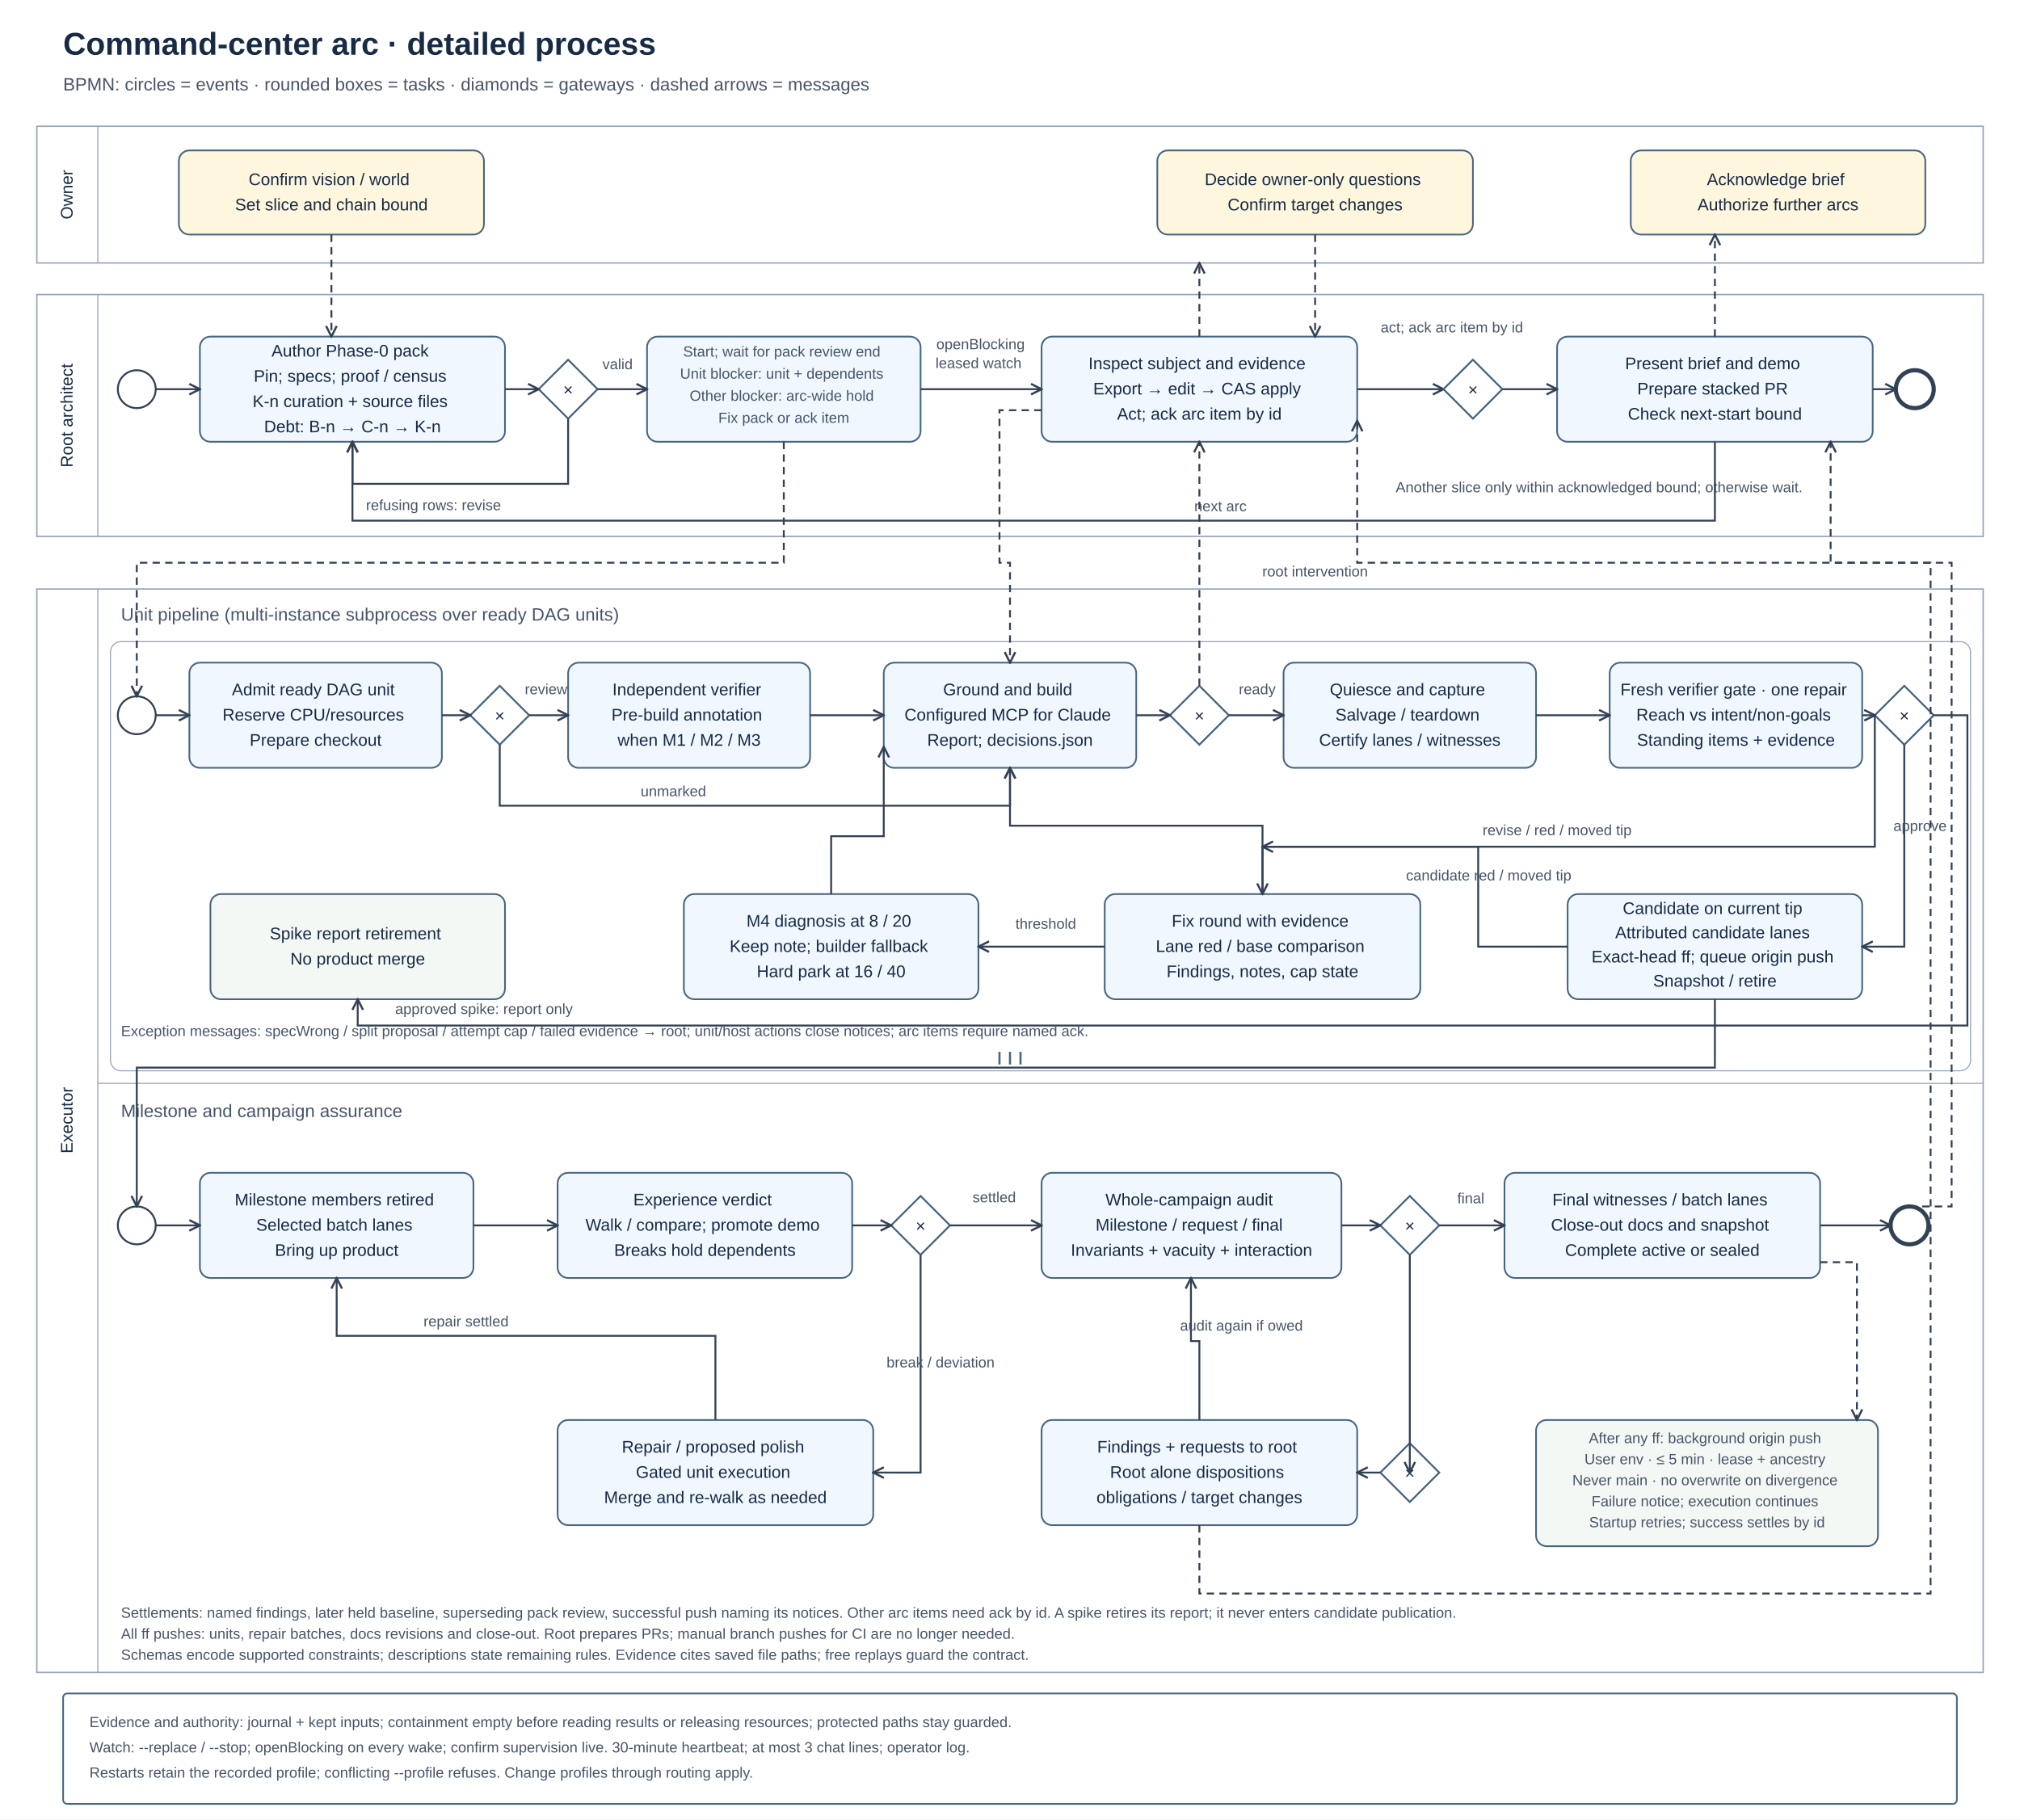
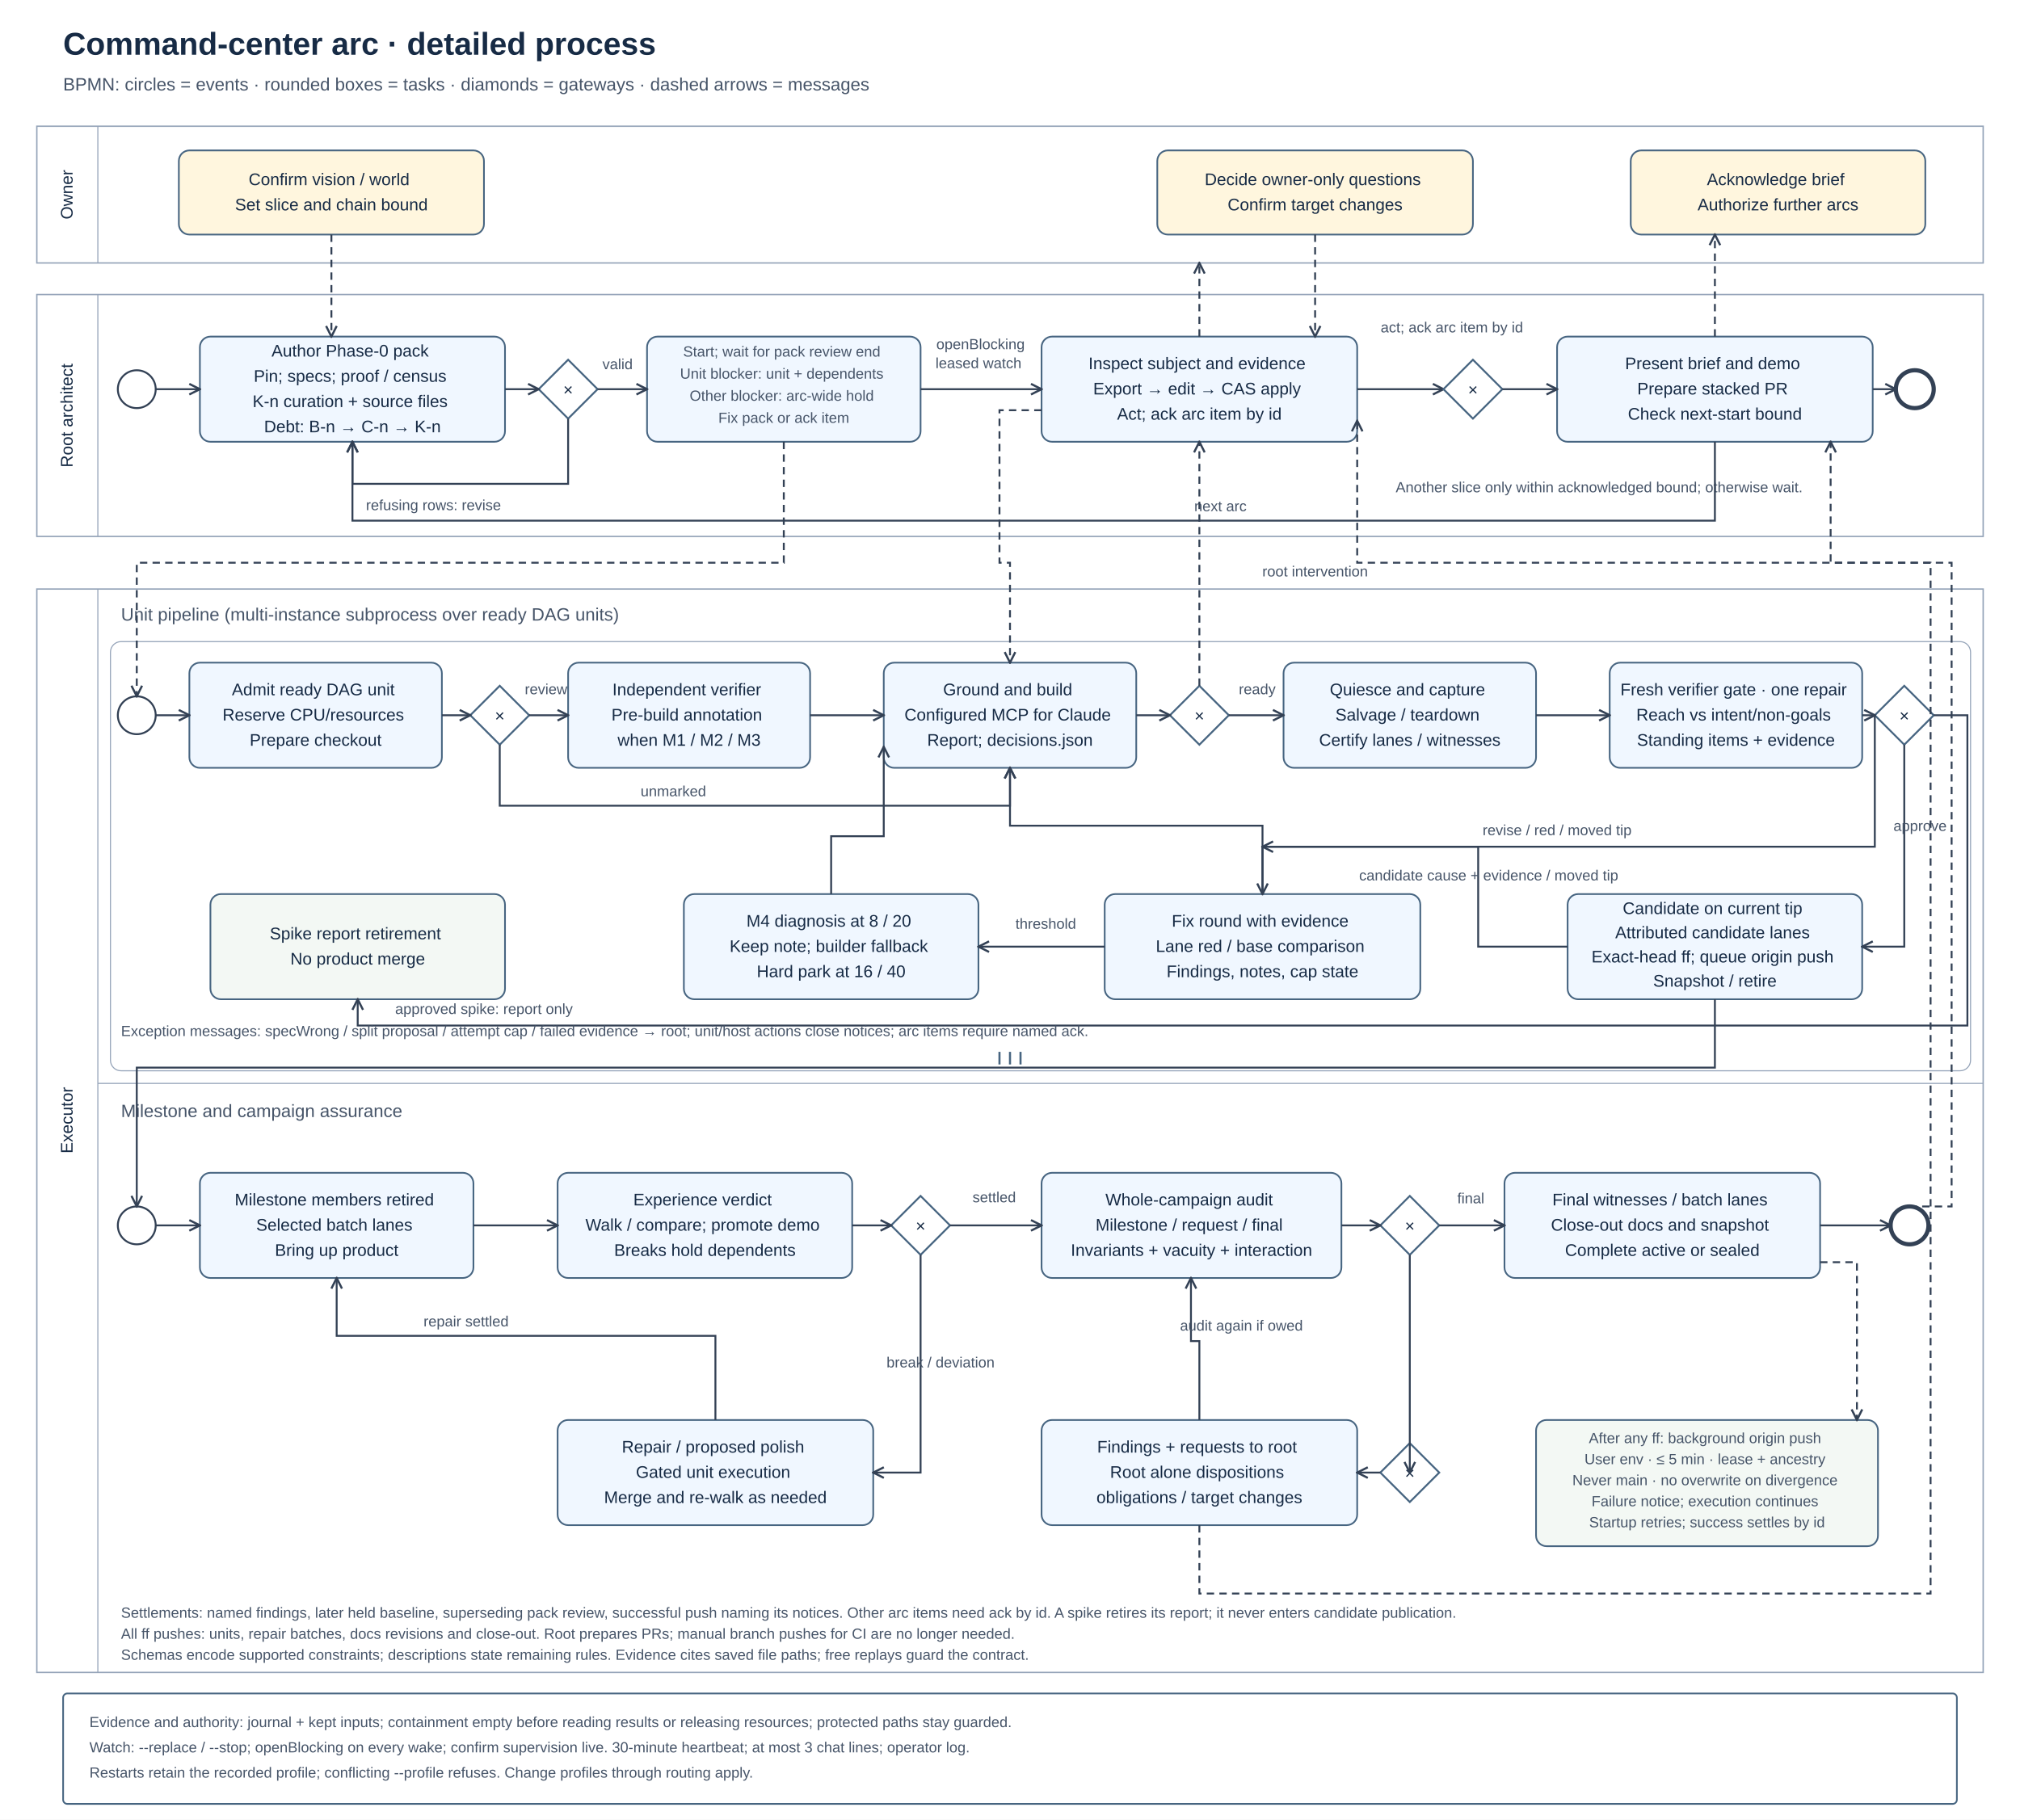
<svg xmlns="http://www.w3.org/2000/svg" width="1920" height="1730" viewBox="0 0 1920 1730" role="img" aria-labelledby="title desc">
  <defs>
    <marker id="arrow" viewBox="0 0 10 10" refX="9" refY="5" markerWidth="7" markerHeight="7" orient="auto-start-reverse">
      <path d="M 1 1 L 9 5 L 1 9" fill="none" stroke="#334155" stroke-width="1.6" />
    </marker>
  </defs>
  <style>text{font-family:Arial,Helvetica,sans-serif;fill:#172b45} .title{font-size:30px;font-weight:700}.sub{font-size:17px;fill:#475569}.label{font-size:16px}.small{font-size:14px;fill:#475569}.task{stroke:#476581;stroke-width:1.6}.edge{fill:none;stroke:#334155;stroke-width:1.8;marker-end:url(#arrow)}.msg{stroke-dasharray:7 5}.pool{fill:#fff;stroke:#94a3b8;stroke-width:1.3}</style>
  <rect width="1920" height="1730" fill="#fff" />
  <text x="60" y="52" class="title" text-anchor="start">
    <tspan x="60" dy="0">Command-center arc · detailed process</tspan>
  </text>
  <text x="60" y="86" class="sub" text-anchor="start">
    <tspan x="60" dy="0">BPMN: circles = events · rounded boxes = tasks · diamonds = gateways · dashed arrows = messages</tspan>
  </text>
  <rect x="35" y="120" width="1850" height="130" class="pool" />
  <path d="M93 120V250" stroke="#94a3b8" />
  <text transform="translate(69 185.0) rotate(-90)" text-anchor="middle" class="label">Owner</text>
  <rect x="35" y="280" width="1850" height="230" class="pool" />
  <path d="M93 280V510" stroke="#94a3b8" />
  <text transform="translate(69 395.0) rotate(-90)" text-anchor="middle" class="label">Root architect</text>
  <rect x="35" y="560" width="1850" height="1030" class="pool" />
  <path d="M93 560V1590" stroke="#94a3b8" />
  <text transform="translate(69 1065.0) rotate(-90)" text-anchor="middle" class="label">Executor</text>
  <rect x="170" y="143" width="290" height="80" rx="10" fill="#fff6de" class="task" />
  <text x="315.0" y="176.0" class="label" text-anchor="middle">
    <tspan x="315.0" dy="0">Confirm vision / world</tspan>
    <tspan x="315.0" dy="24">Set slice and chain bound</tspan>
  </text>
  <rect x="1100" y="143" width="300" height="80" rx="10" fill="#fff6de" class="task" />
  <text x="1250.0" y="176.0" class="label" text-anchor="middle">
    <tspan x="1250.0" dy="0">Decide owner-only questions</tspan>
    <tspan x="1250.0" dy="24">Confirm target changes</tspan>
  </text>
  <rect x="1550" y="143" width="280" height="80" rx="10" fill="#fff6de" class="task" />
  <text x="1690.0" y="176.0" class="label" text-anchor="middle">
    <tspan x="1690.0" dy="0">Acknowledge brief</tspan>
    <tspan x="1690.0" dy="24">Authorize further arcs</tspan>
  </text>
  <circle cx="130" cy="370" r="18" fill="#fff" stroke="#334155" stroke-width="1.8" />
  <rect x="190" y="320" width="290" height="100" rx="10" fill="#f0f7ff" class="task" />
  <text x="335.0" y="339.0" class="label" text-anchor="middle">
    <tspan x="335.0" dy="0">Author Phase-0 pack</tspan>
    <tspan x="335.0" dy="24">Pin; specs; proof / census</tspan>
    <tspan x="335.0" dy="24">K-n curation + source files</tspan>
    <tspan x="335.0" dy="24">Debt: B-n → C-n → K-n</tspan>
  </text>
  <path d="M540 342L568 370L540 398L512 370Z" fill="#fff" stroke="#476581" stroke-width="1.8" />
  <text x="540" y="376" class="label" text-anchor="middle">
    <tspan x="540" dy="0">×</tspan>
  </text>
  <rect x="615" y="320" width="260" height="100" rx="10" fill="#f0f7ff" class="task" />
  <text x="745.0" y="339" class="small" text-anchor="middle">
    <tspan x="745.0" dy="0">Start; wait for pack review end</tspan>
    <tspan x="745.0" dy="21">Unit blocker: unit + dependents</tspan>
    <tspan x="745.0" dy="21">Other blocker: arc-wide hold</tspan>
    <tspan x="745.0" dy="21">Fix pack or ack item</tspan>
  </text>
  <rect x="990" y="320" width="300" height="100" rx="10" fill="#f0f7ff" class="task" />
  <text x="1140.0" y="351.0" class="label" text-anchor="middle">
    <tspan x="1140.0" dy="0">Inspect subject and evidence</tspan>
    <tspan x="1140.0" dy="24">Export → edit → CAS apply</tspan>
    <tspan x="1140.0" dy="24">Act; ack arc item by id</tspan>
  </text>
  <rect x="1480" y="320" width="300" height="100" rx="10" fill="#f0f7ff" class="task" />
  <text x="1630.0" y="351.0" class="label" text-anchor="middle">
    <tspan x="1630.0" dy="0">Present brief and demo</tspan>
    <tspan x="1630.0" dy="24">Prepare stacked PR</tspan>
    <tspan x="1630.0" dy="24">Check next-start bound</tspan>
  </text>
  <circle cx="1820" cy="370" r="18" fill="#fff" stroke="#334155" stroke-width="4" />
  <polyline points="148,370 190,370" class="edge" />
  <polyline points="480,370 512,370" class="edge" />
  <polyline points="568,370 615,370" class="edge" />
  <text x="587" y="351" class="small" text-anchor="middle">
    <tspan x="587" dy="0">valid</tspan>
  </text>
  <polyline points="540,398 540,460 335,460 335,420" class="edge" />
  <text x="412" y="485" class="small" text-anchor="middle">
    <tspan x="412" dy="0">refusing rows: revise</tspan>
  </text>
  <polyline points="875,370 990,370" class="edge" />
  <text x="932" y="350" class="small" text-anchor="middle">
    <tspan x="932" dy="0">leased watch</tspan>
    <tspan x="932" dy="-18">openBlocking</tspan>
  </text>
  <polyline points="1290,370 1372,370" class="edge" />
  <text x="1380" y="316" class="small" text-anchor="middle">
    <tspan x="1380" dy="0">act; ack arc item by id</tspan>
  </text>
  <path d="M1400 342L1428 370L1400 398L1372 370Z" fill="#fff" stroke="#476581" stroke-width="1.8" />
  <text x="1400" y="376" class="label" text-anchor="middle">
    <tspan x="1400" dy="0">×</tspan>
  </text>
  <polyline points="1428,370 1480,370" class="edge" />
  <polyline points="1780,370 1802,370" class="edge" />
  <polyline points="315,223 315,320" class="edge msg" />
  <polyline points="1140,320 1140,250" class="edge msg" />
  <polyline points="1250,223 1250,320" class="edge msg" />
  <polyline points="1630,320 1630,223" class="edge msg" />
  <text x="1520" y="468" class="small" text-anchor="middle">
    <tspan x="1520" dy="0">Another slice only within acknowledged bound; otherwise wait.</tspan>
  </text>
  <polyline points="1630,420 1630,495 335,495 335,420" class="edge" />
  <text x="1160" y="486" class="small" text-anchor="middle">
    <tspan x="1160" dy="0">next arc</tspan>
  </text>
  <path d="M93 1030H1885" stroke="#94a3b8" />
  <text x="115" y="590" class="sub" text-anchor="start">
    <tspan x="115" dy="0">Unit pipeline (multi-instance subprocess over ready DAG units)</tspan>
  </text>
  <rect x="105" y="610" width="1768" height="408" rx="10" fill="none" stroke="#94a3b8" />
  <path d="M950 1000v12 M960 1000v12 M970 1000v12" stroke="#476581" stroke-width="2" />
  <circle cx="130" cy="680" r="18" fill="#fff" stroke="#334155" stroke-width="1.8" />
  <rect x="180" y="630" width="240" height="100" rx="10" fill="#f0f7ff" class="task" />
  <text x="300.0" y="661.0" class="label" text-anchor="middle">
    <tspan x="300.0" dy="0">Admit ready DAG unit</tspan>
    <tspan x="300.0" dy="24">Reserve CPU/resources</tspan>
    <tspan x="300.0" dy="24">Prepare checkout</tspan>
  </text>
  <path d="M475 652L503 680L475 708L447 680Z" fill="#fff" stroke="#476581" stroke-width="1.8" />
  <text x="475" y="686" class="label" text-anchor="middle">
    <tspan x="475" dy="0">×</tspan>
  </text>
  <rect x="540" y="630" width="230" height="100" rx="10" fill="#f0f7ff" class="task" />
  <text x="655.0" y="661.0" class="label" text-anchor="middle">
    <tspan x="655.0" dy="0">Independent verifier</tspan>
    <tspan x="655.0" dy="24">Pre-build annotation</tspan>
    <tspan x="655.0" dy="24">when M1 / M2 / M3</tspan>
  </text>
  <rect x="840" y="630" width="240" height="100" rx="10" fill="#f0f7ff" class="task" />
  <text x="960.0" y="661.0" class="label" text-anchor="middle">
    <tspan x="960.0" dy="0">Ground and build</tspan>
    <tspan x="960.0" dy="24">Configured MCP for Claude</tspan>
    <tspan x="960.0" dy="24">Report; decisions.json</tspan>
  </text>
  <path d="M1140 652L1168 680L1140 708L1112 680Z" fill="#fff" stroke="#476581" stroke-width="1.8" />
  <text x="1140" y="686" class="label" text-anchor="middle">
    <tspan x="1140" dy="0">×</tspan>
  </text>
  <rect x="1220" y="630" width="240" height="100" rx="10" fill="#f0f7ff" class="task" />
  <text x="1340.0" y="661.0" class="label" text-anchor="middle">
    <tspan x="1340.0" dy="0">Quiesce and capture</tspan>
    <tspan x="1340.0" dy="24">Salvage / teardown</tspan>
    <tspan x="1340.0" dy="24">Certify lanes / witnesses</tspan>
  </text>
  <rect x="1530" y="630" width="240" height="100" rx="10" fill="#f0f7ff" class="task" />
  <text x="1650.0" y="661.0" class="label" text-anchor="middle">
    <tspan x="1650.0" dy="0">Fresh verifier gate · one repair</tspan>
    <tspan x="1650.0" dy="24">Reach vs intent/non-goals</tspan>
    <tspan x="1650.0" dy="24">Standing items + evidence</tspan>
  </text>
  <polyline points="148,680 180,680" class="edge" />
  <polyline points="420,680 447,680" class="edge" />
  <polyline points="503,680 540,680" class="edge" />
  <text x="519" y="660" class="small" text-anchor="middle">
    <tspan x="519" dy="0">review</tspan>
  </text>
  <polyline points="770,680 840,680" class="edge" />
  <polyline points="475,708 475,766 960,766 960,730" class="edge" />
  <text x="640" y="757" class="small" text-anchor="middle">
    <tspan x="640" dy="0">unmarked</tspan>
  </text>
  <polyline points="1080,680 1112,680" class="edge" />
  <polyline points="1168,680 1220,680" class="edge" />
  <text x="1195" y="660" class="small" text-anchor="middle">
    <tspan x="1195" dy="0">ready</tspan>
  </text>
  <polyline points="1460,680 1530,680" class="edge" />
  <polyline points="745,420 745,535 130,535 130,662" class="edge msg" />
  <path d="M1810 652L1838 680L1810 708L1782 680Z" fill="#fff" stroke="#476581" stroke-width="1.8" />
  <text x="1810" y="686" class="label" text-anchor="middle">
    <tspan x="1810" dy="0">×</tspan>
  </text>
  <polyline points="1770,680 1782,680" class="edge" />
  <rect x="1490" y="850" width="280" height="100" rx="10" fill="#f0f7ff" class="task" />
  <text x="1630.0" y="869" class="label" text-anchor="middle">
    <tspan x="1630.0" dy="0">Candidate on current tip</tspan>
    <tspan x="1630.0" dy="23">Attributed candidate lanes</tspan>
    <tspan x="1630.0" dy="23">Exact-head ff; queue origin push</tspan>
    <tspan x="1630.0" dy="23">Snapshot / retire</tspan>
  </text>
  <polyline points="1810,708 1810,900 1770,900" class="edge" />
  <text x="1825" y="790" class="small" text-anchor="middle">
    <tspan x="1825" dy="0">approve</tspan>
  </text>
  <rect x="1050" y="850" width="300" height="100" rx="10" fill="#f0f7ff" class="task" />
  <text x="1200.0" y="881.0" class="label" text-anchor="middle">
    <tspan x="1200.0" dy="0">Fix round with evidence</tspan>
    <tspan x="1200.0" dy="24">Lane red / base comparison</tspan>
    <tspan x="1200.0" dy="24">Findings, notes, cap state</tspan>
  </text>
  <rect x="650" y="850" width="280" height="100" rx="10" fill="#f0f7ff" class="task" />
  <text x="790.0" y="881.0" class="label" text-anchor="middle">
    <tspan x="790.0" dy="0">M4 diagnosis at 8 / 20</tspan>
    <tspan x="790.0" dy="24">Keep note; builder fallback</tspan>
    <tspan x="790.0" dy="24">Hard park at 16 / 40</tspan>
  </text>
  <rect x="200" y="850" width="280" height="100" rx="10" fill="#f3f8f4" class="task" />
  <text x="340.0" y="893.0" class="label" text-anchor="middle">
    <tspan x="340.0" dy="0">Spike report retirement</tspan>
    <tspan x="340.0" dy="24">No product merge</tspan>
  </text>
  <polyline points="1782,680 1782,805 1200,805 1200,850" class="edge" />
  <text x="1480" y="794" class="small" text-anchor="middle">
    <tspan x="1480" dy="0">revise / red / moved tip</tspan>
  </text>
  <polyline points="1200,850 1200,785 960,785 960,730" class="edge" />
  <polyline points="1050,900 930,900" class="edge" />
  <text x="994" y="883" class="small" text-anchor="middle">
    <tspan x="994" dy="0">threshold</tspan>
  </text>
  <polyline points="790,850 790,795 840,795 840,710" class="edge" />
  <polyline points="1838,680 1870,680 1870,975 340,975 340,950" class="edge" />
  <text x="460" y="964" class="small" text-anchor="middle">
    <tspan x="460" dy="0">approved spike: report only</tspan>
  </text>
  <polyline points="1490,900 1405,900 1405,805 1200,805" class="edge" />
  <text x="1415" y="837" class="small" text-anchor="middle">
-     <tspan x="1415" dy="0">candidate red / moved tip</tspan>
+     <tspan x="1415" dy="0">candidate cause + evidence / moved tip</tspan>
  </text>
  <text x="115" y="985" class="small" text-anchor="start">
    <tspan x="115" dy="0">Exception messages: specWrong / split proposal / attempt cap / failed evidence → root; unit/host actions close notices; arc items require named ack.</tspan>
  </text>
  <polyline points="1140,652 1140,535 1140,420" class="edge msg" />
  <text x="1250" y="548" class="small" text-anchor="middle">
    <tspan x="1250" dy="0">root intervention</tspan>
  </text>
  <polyline points="990,390 950,390 950,535 960,535 960,630" class="edge msg" />
  <text x="115" y="1062" class="sub" text-anchor="start">
    <tspan x="115" dy="0">Milestone and campaign assurance</tspan>
  </text>
  <circle cx="130" cy="1165" r="18" fill="#fff" stroke="#334155" stroke-width="1.8" />
  <rect x="190" y="1115" width="260" height="100" rx="10" fill="#f0f7ff" class="task" />
  <text x="320.0" y="1146.0" class="label" text-anchor="middle">
    <tspan x="320.0" dy="0">Milestone members retired</tspan>
    <tspan x="320.0" dy="24">Selected batch lanes</tspan>
    <tspan x="320.0" dy="24">Bring up product</tspan>
  </text>
  <rect x="530" y="1115" width="280" height="100" rx="10" fill="#f0f7ff" class="task" />
  <text x="670.0" y="1146.0" class="label" text-anchor="middle">
    <tspan x="670.0" dy="0">Experience verdict</tspan>
    <tspan x="670.0" dy="24">Walk / compare; promote demo</tspan>
    <tspan x="670.0" dy="24">Breaks hold dependents</tspan>
  </text>
  <path d="M875 1137L903 1165L875 1193L847 1165Z" fill="#fff" stroke="#476581" stroke-width="1.8" />
  <text x="875" y="1171" class="label" text-anchor="middle">
    <tspan x="875" dy="0">×</tspan>
  </text>
  <rect x="990" y="1115" width="285" height="100" rx="10" fill="#f0f7ff" class="task" />
  <text x="1132.5" y="1146.0" class="label" text-anchor="middle">
    <tspan x="1132.5" dy="0">Whole-campaign audit</tspan>
    <tspan x="1132.5" dy="24">Milestone / request / final</tspan>
    <tspan x="1132.5" dy="24">Invariants + vacuity + interaction</tspan>
  </text>
  <path d="M1340 1137L1368 1165L1340 1193L1312 1165Z" fill="#fff" stroke="#476581" stroke-width="1.8" />
  <text x="1340" y="1171" class="label" text-anchor="middle">
    <tspan x="1340" dy="0">×</tspan>
  </text>
  <rect x="1430" y="1115" width="300" height="100" rx="10" fill="#f0f7ff" class="task" />
  <text x="1580.0" y="1146.0" class="label" text-anchor="middle">
    <tspan x="1580.0" dy="0">Final witnesses / batch lanes</tspan>
    <tspan x="1580.0" dy="24">Close-out docs and snapshot</tspan>
    <tspan x="1580.0" dy="24">Complete active or sealed</tspan>
  </text>
  <circle cx="1815" cy="1165" r="18" fill="#fff" stroke="#334155" stroke-width="4" />
  <rect x="1460" y="1350" width="325" height="120" rx="10" fill="#f3f8f4" class="task" />
  <text x="1622.5" y="1372" class="small" text-anchor="middle">
    <tspan x="1622.5" dy="0">After any ff: background origin push</tspan>
    <tspan x="1622.5" dy="20">User env · ≤ 5 min · lease + ancestry</tspan>
    <tspan x="1622.5" dy="20">Never main · no overwrite on divergence</tspan>
    <tspan x="1622.5" dy="20">Failure notice; execution continues</tspan>
    <tspan x="1622.5" dy="20">Startup retries; success settles by id</tspan>
  </text>
  <polyline points="1730,1200 1765,1200 1765,1350" class="edge msg" />
  <polyline points="1630,950 1630,1015 130,1015 130,1147" class="edge" />
  <polyline points="148,1165 190,1165" class="edge" />
  <polyline points="450,1165 530,1165" class="edge" />
  <polyline points="810,1165 847,1165" class="edge" />
  <polyline points="903,1165 990,1165" class="edge" />
  <text x="945" y="1143" class="small" text-anchor="middle">
    <tspan x="945" dy="0">settled</tspan>
  </text>
  <polyline points="1275,1165 1312,1165" class="edge" />
  <polyline points="1368,1165 1430,1165" class="edge" />
  <text x="1398" y="1144" class="small" text-anchor="middle">
    <tspan x="1398" dy="0">final</tspan>
  </text>
  <polyline points="1730,1165 1797,1165" class="edge" />
  <rect x="530" y="1350" width="300" height="100" rx="10" fill="#f0f7ff" class="task" />
  <text x="680.0" y="1381.0" class="label" text-anchor="middle">
    <tspan x="680.0" dy="0">Repair / proposed polish</tspan>
    <tspan x="680.0" dy="24">Gated unit execution</tspan>
    <tspan x="680.0" dy="24">Merge and re-walk as needed</tspan>
  </text>
  <rect x="990" y="1350" width="300" height="100" rx="10" fill="#f0f7ff" class="task" />
  <text x="1140.0" y="1381.0" class="label" text-anchor="middle">
    <tspan x="1140.0" dy="0">Findings + requests to root</tspan>
    <tspan x="1140.0" dy="24">Root alone dispositions</tspan>
    <tspan x="1140.0" dy="24">obligations / target changes</tspan>
  </text>
  <path d="M1340 1372L1368 1400L1340 1428L1312 1400Z" fill="#fff" stroke="#476581" stroke-width="1.8" />
  <text x="1340" y="1406" class="label" text-anchor="middle">
    <tspan x="1340" dy="0">×</tspan>
  </text>
  <polyline points="875,1193 875,1400 830,1400" class="edge" />
  <text x="894" y="1300" class="small" text-anchor="middle">
    <tspan x="894" dy="0">break / deviation</tspan>
  </text>
  <polyline points="680,1350 680,1270 320,1270 320,1215" class="edge" />
  <text x="443" y="1261" class="small" text-anchor="middle">
    <tspan x="443" dy="0">repair settled</tspan>
  </text>
  <polyline points="1340,1193 1340,1400" class="edge" />
  <polyline points="1312,1400 1290,1400" class="edge" />
  <polyline points="1140,1350 1140,1275 1132,1275 1132,1215" class="edge" />
  <text x="1180" y="1265" class="small" text-anchor="middle">
    <tspan x="1180" dy="0">audit again if owed</tspan>
  </text>
  <polyline points="1140,1450 1140,1515 1835,1515 1835,535 1290,535 1290,400" class="edge msg" />
  <polyline points="1815,1147 1855,1147 1855,535 1740,535 1740,420" class="edge msg" />
  <text x="115" y="1538" class="small" text-anchor="start">
    <tspan x="115" dy="0">Settlements: named findings, later held baseline, superseding pack review, successful push naming its notices. Other arc items need ack by id. A spike retires its report; it never enters candidate publication.</tspan>
    <tspan x="115" dy="20">All ff pushes: units, repair batches, docs revisions and close-out. Root prepares PRs; manual branch pushes for CI are no longer needed.</tspan>
    <tspan x="115" dy="20">Schemas encode supported constraints; descriptions state remaining rules. Evidence cites saved file paths; free replays guard the contract.</tspan>
  </text>
  <rect x="60" y="1610" width="1800" height="105" rx="4" fill="#fff" class="task" />
  <text x="85" y="1642" class="small" text-anchor="start">
    <tspan x="85" dy="0">Evidence and authority: journal + kept inputs; containment empty before reading results or releasing resources; protected paths stay guarded.</tspan>
    <tspan x="85" dy="24">Watch: --replace / --stop; openBlocking on every wake; confirm supervision live. 30-minute heartbeat; at most 3 chat lines; operator log.</tspan>
    <tspan x="85" dy="24">Restarts retain the recorded profile; conflicting --profile refuses. Change profiles through routing apply.</tspan>
  </text>
</svg>
